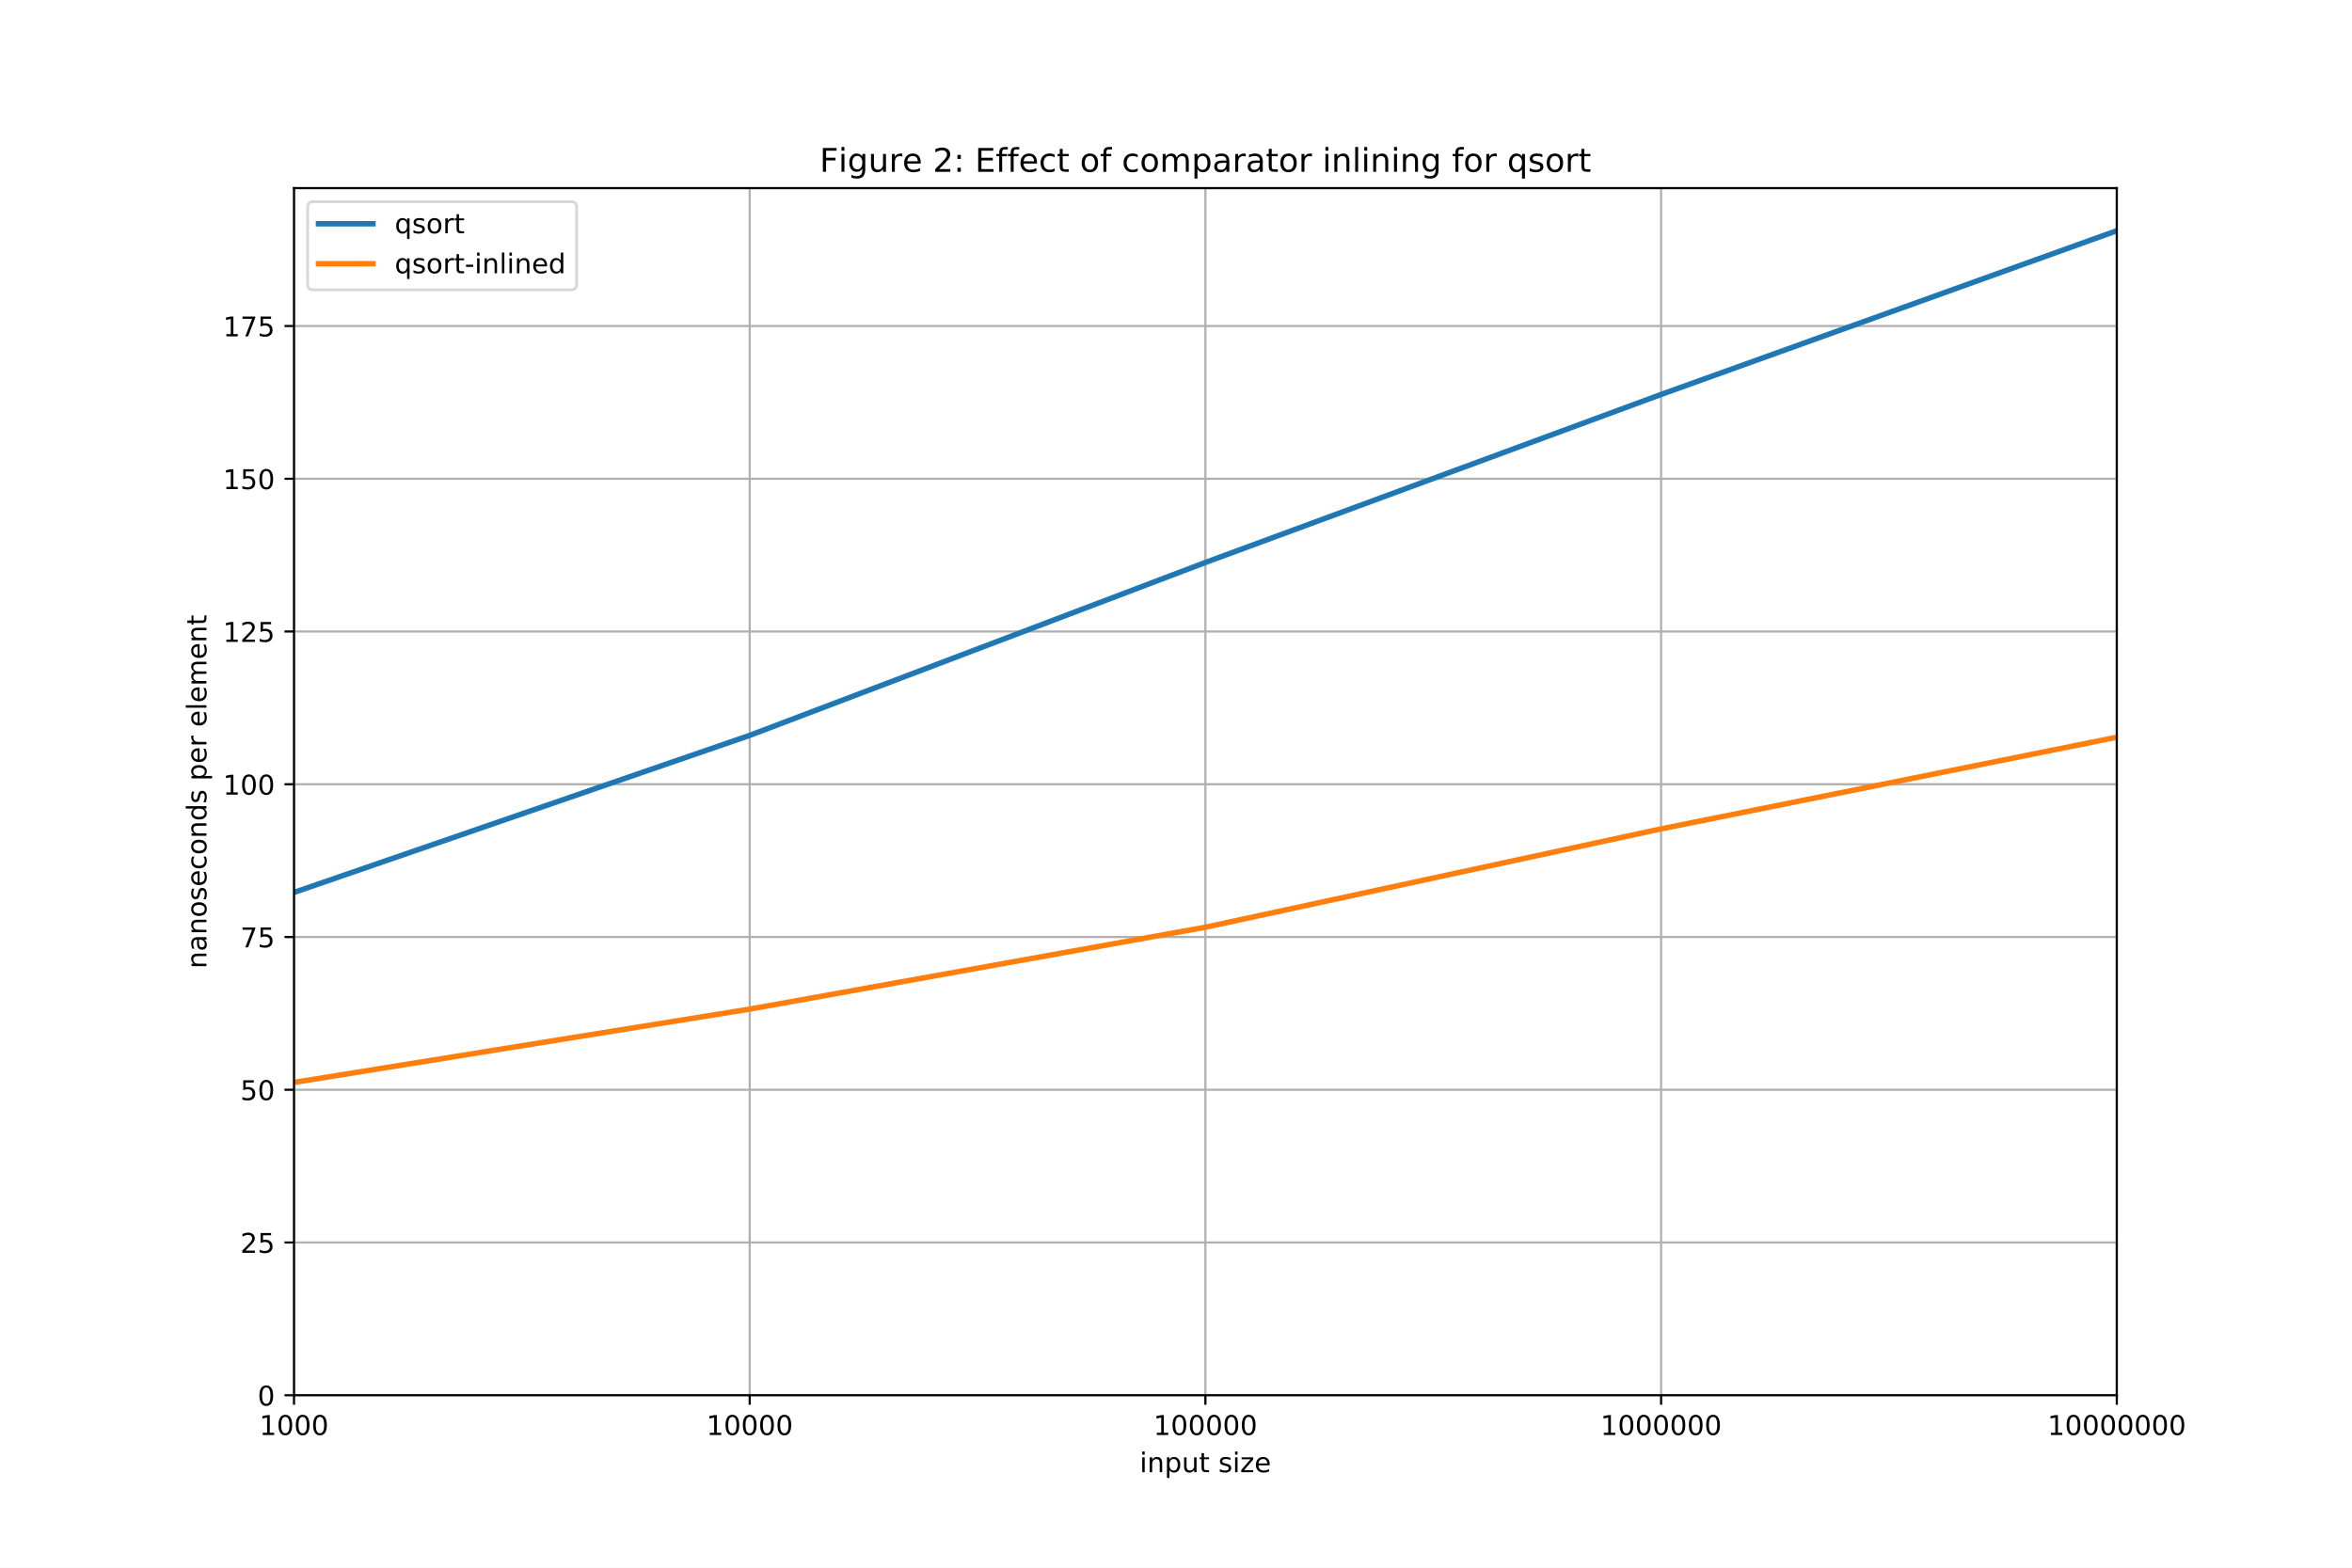
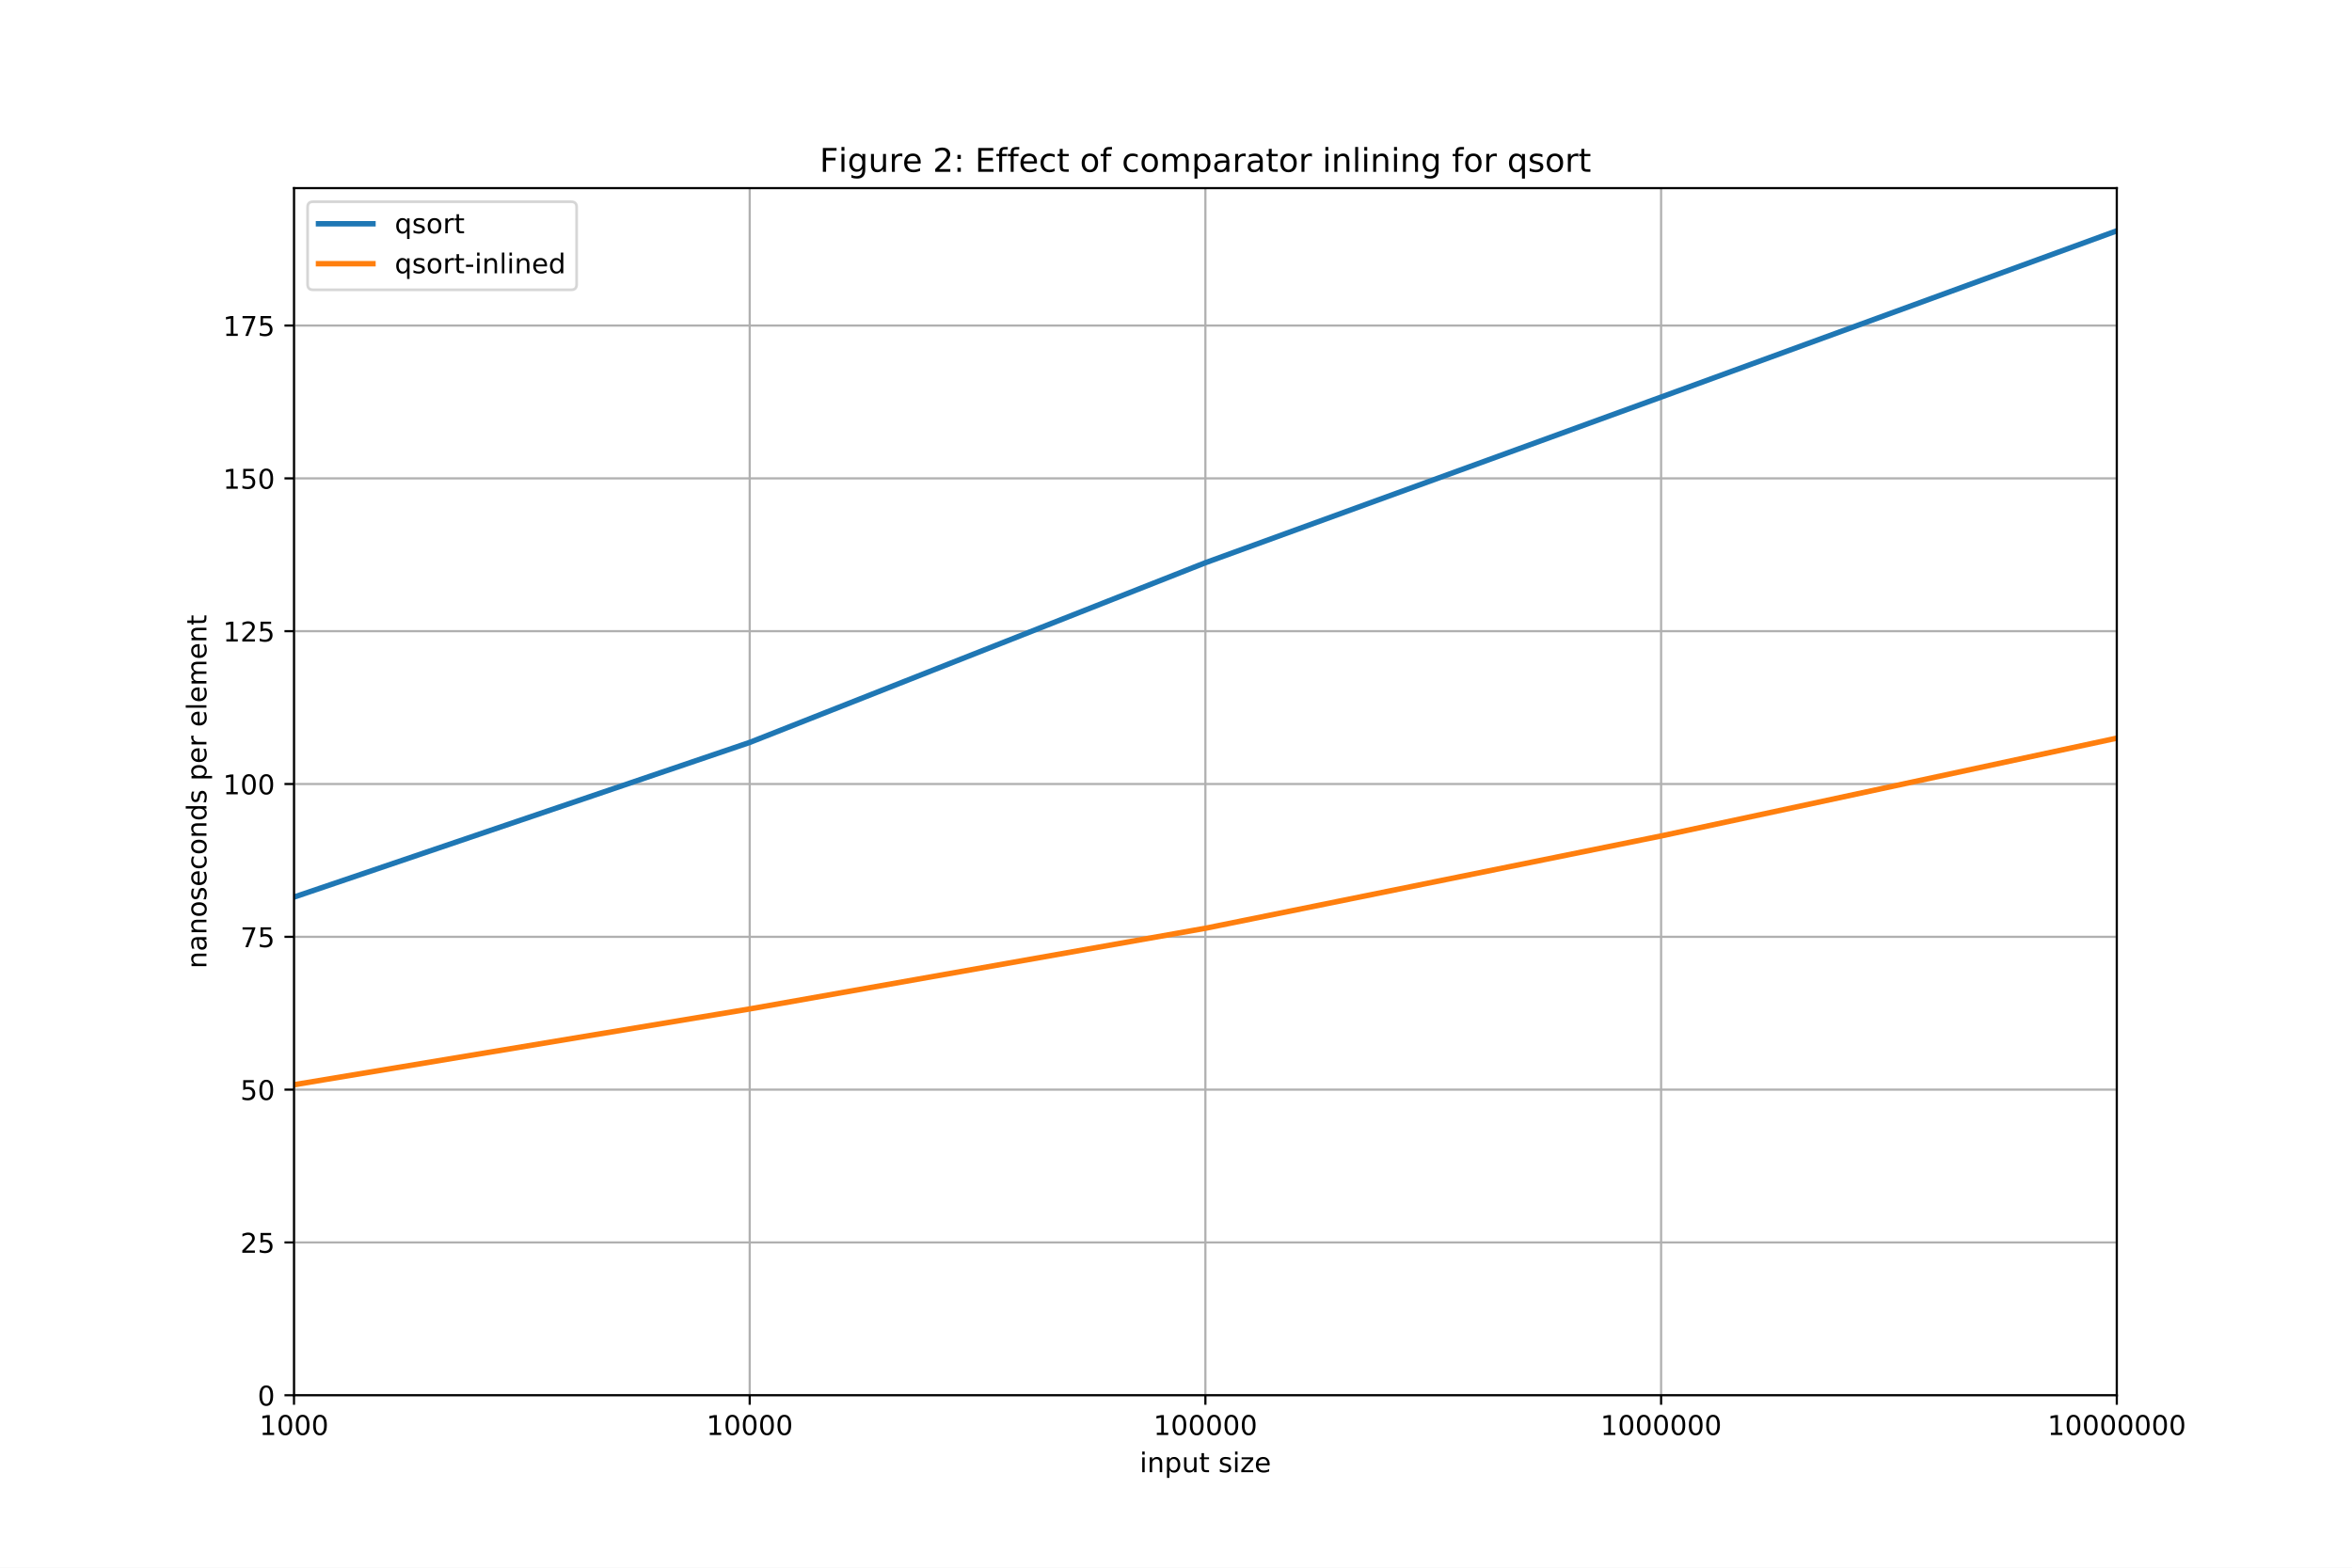
<svg xmlns="http://www.w3.org/2000/svg" xmlns:xlink="http://www.w3.org/1999/xlink" height="576pt" version="1.1" viewBox="0 0 864 576" width="864pt">
  <defs>
    <style type="text/css">
*{stroke-linecap:butt;stroke-linejoin:round;}
  </style>
  </defs>
  <g id="figure_1">
    <g id="patch_1">
      <path d="M 0 576  L 864 576  L 864 0  L 0 0  z " style="fill:#ffffff;" />
    </g>
    <g id="axes_1">
      <g id="patch_2">
        <path d="M 108 512.64  L 777.6 512.64  L 777.6 69.12  L 108 69.12  z " style="fill:#ffffff;" />
      </g>
      <g id="matplotlib.axis_1">
        <g id="xtick_1">
          <g id="line2d_1">
-             <path clip-path="url(#p5bb6bb2cf4)" d="M 108 512.64  L 108 69.12  " style="fill:none;stroke:#b0b0b0;stroke-linecap:square;stroke-width:0.8;" />
+             <path clip-path="url(#pe7ea11c687)" d="M 108 512.64  L 108 69.12  " style="fill:none;stroke:#b0b0b0;stroke-linecap:square;stroke-width:0.8;" />
          </g>
          <g id="line2d_2">
            <defs>
-               <path d="M 0 0  L 0 3.5  " id="m1540d58a9a" style="stroke:#000000;stroke-width:0.8;" />
+               <path d="M 0 0  L 0 3.5  " id="m2d5123140a" style="stroke:#000000;stroke-width:0.8;" />
            </defs>
            <g>
-               <use style="stroke:#000000;stroke-width:0.8;" x="108" xlink:href="#m1540d58a9a" y="512.64" />
+               <use style="stroke:#000000;stroke-width:0.8;" x="108" xlink:href="#m2d5123140a" y="512.64" />
            </g>
          </g>
          <g id="text_1">
            <defs>
              <path d="M 12.406 8.297  L 28.516 8.297  L 28.516 63.922  L 10.984 60.406  L 10.984 69.391  L 28.422 72.906  L 38.281 72.906  L 38.281 8.297  L 54.391 8.297  L 54.391 0  L 12.406 0  z " id="DejaVuSans-49" />
              <path d="M 31.781 66.406  Q 24.172 66.406 20.328 58.906  Q 16.5 51.422 16.5 36.375  Q 16.5 21.391 20.328 13.891  Q 24.172 6.391 31.781 6.391  Q 39.453 6.391 43.281 13.891  Q 47.125 21.391 47.125 36.375  Q 47.125 51.422 43.281 58.906  Q 39.453 66.406 31.781 66.406  z M 31.781 74.219  Q 44.047 74.219 50.516 64.516  Q 56.984 54.828 56.984 36.375  Q 56.984 17.969 50.516 8.266  Q 44.047 -1.422 31.781 -1.422  Q 19.531 -1.422 13.062 8.266  Q 6.594 17.969 6.594 36.375  Q 6.594 54.828 13.062 64.516  Q 19.531 74.219 31.781 74.219  z " id="DejaVuSans-48" />
            </defs>
            <g transform="translate(95.275 527.2384)scale(0.1 -0.1)">
              <use xlink:href="#DejaVuSans-49" />
              <use x="63.623" xlink:href="#DejaVuSans-48" />
              <use x="127.246" xlink:href="#DejaVuSans-48" />
              <use x="190.869" xlink:href="#DejaVuSans-48" />
            </g>
          </g>
        </g>
        <g id="xtick_2">
          <g id="line2d_3">
-             <path clip-path="url(#p5bb6bb2cf4)" d="M 275.4 512.64  L 275.4 69.12  " style="fill:none;stroke:#b0b0b0;stroke-linecap:square;stroke-width:0.8;" />
+             <path clip-path="url(#pe7ea11c687)" d="M 275.4 512.64  L 275.4 69.12  " style="fill:none;stroke:#b0b0b0;stroke-linecap:square;stroke-width:0.8;" />
          </g>
          <g id="line2d_4">
            <g>
-               <use style="stroke:#000000;stroke-width:0.8;" x="275.4" xlink:href="#m1540d58a9a" y="512.64" />
+               <use style="stroke:#000000;stroke-width:0.8;" x="275.4" xlink:href="#m2d5123140a" y="512.64" />
            </g>
          </g>
          <g id="text_2">
            <g transform="translate(259.4937 527.2384)scale(0.1 -0.1)">
              <use xlink:href="#DejaVuSans-49" />
              <use x="63.623" xlink:href="#DejaVuSans-48" />
              <use x="127.246" xlink:href="#DejaVuSans-48" />
              <use x="190.869" xlink:href="#DejaVuSans-48" />
              <use x="254.492" xlink:href="#DejaVuSans-48" />
            </g>
          </g>
        </g>
        <g id="xtick_3">
          <g id="line2d_5">
-             <path clip-path="url(#p5bb6bb2cf4)" d="M 442.8 512.64  L 442.8 69.12  " style="fill:none;stroke:#b0b0b0;stroke-linecap:square;stroke-width:0.8;" />
+             <path clip-path="url(#pe7ea11c687)" d="M 442.8 512.64  L 442.8 69.12  " style="fill:none;stroke:#b0b0b0;stroke-linecap:square;stroke-width:0.8;" />
          </g>
          <g id="line2d_6">
            <g>
-               <use style="stroke:#000000;stroke-width:0.8;" x="442.8" xlink:href="#m1540d58a9a" y="512.64" />
+               <use style="stroke:#000000;stroke-width:0.8;" x="442.8" xlink:href="#m2d5123140a" y="512.64" />
            </g>
          </g>
          <g id="text_3">
            <g transform="translate(423.7125 527.2384)scale(0.1 -0.1)">
              <use xlink:href="#DejaVuSans-49" />
              <use x="63.623" xlink:href="#DejaVuSans-48" />
              <use x="127.246" xlink:href="#DejaVuSans-48" />
              <use x="190.869" xlink:href="#DejaVuSans-48" />
              <use x="254.492" xlink:href="#DejaVuSans-48" />
              <use x="318.115" xlink:href="#DejaVuSans-48" />
            </g>
          </g>
        </g>
        <g id="xtick_4">
          <g id="line2d_7">
-             <path clip-path="url(#p5bb6bb2cf4)" d="M 610.2 512.64  L 610.2 69.12  " style="fill:none;stroke:#b0b0b0;stroke-linecap:square;stroke-width:0.8;" />
+             <path clip-path="url(#pe7ea11c687)" d="M 610.2 512.64  L 610.2 69.12  " style="fill:none;stroke:#b0b0b0;stroke-linecap:square;stroke-width:0.8;" />
          </g>
          <g id="line2d_8">
            <g>
-               <use style="stroke:#000000;stroke-width:0.8;" x="610.2" xlink:href="#m1540d58a9a" y="512.64" />
+               <use style="stroke:#000000;stroke-width:0.8;" x="610.2" xlink:href="#m2d5123140a" y="512.64" />
            </g>
          </g>
          <g id="text_4">
            <g transform="translate(587.9312 527.2384)scale(0.1 -0.1)">
              <use xlink:href="#DejaVuSans-49" />
              <use x="63.623" xlink:href="#DejaVuSans-48" />
              <use x="127.246" xlink:href="#DejaVuSans-48" />
              <use x="190.869" xlink:href="#DejaVuSans-48" />
              <use x="254.492" xlink:href="#DejaVuSans-48" />
              <use x="318.115" xlink:href="#DejaVuSans-48" />
              <use x="381.738" xlink:href="#DejaVuSans-48" />
            </g>
          </g>
        </g>
        <g id="xtick_5">
          <g id="line2d_9">
-             <path clip-path="url(#p5bb6bb2cf4)" d="M 777.6 512.64  L 777.6 69.12  " style="fill:none;stroke:#b0b0b0;stroke-linecap:square;stroke-width:0.8;" />
+             <path clip-path="url(#pe7ea11c687)" d="M 777.6 512.64  L 777.6 69.12  " style="fill:none;stroke:#b0b0b0;stroke-linecap:square;stroke-width:0.8;" />
          </g>
          <g id="line2d_10">
            <g>
-               <use style="stroke:#000000;stroke-width:0.8;" x="777.6" xlink:href="#m1540d58a9a" y="512.64" />
+               <use style="stroke:#000000;stroke-width:0.8;" x="777.6" xlink:href="#m2d5123140a" y="512.64" />
            </g>
          </g>
          <g id="text_5">
            <g transform="translate(752.15 527.2384)scale(0.1 -0.1)">
              <use xlink:href="#DejaVuSans-49" />
              <use x="63.623" xlink:href="#DejaVuSans-48" />
              <use x="127.246" xlink:href="#DejaVuSans-48" />
              <use x="190.869" xlink:href="#DejaVuSans-48" />
              <use x="254.492" xlink:href="#DejaVuSans-48" />
              <use x="318.115" xlink:href="#DejaVuSans-48" />
              <use x="381.738" xlink:href="#DejaVuSans-48" />
              <use x="445.361" xlink:href="#DejaVuSans-48" />
            </g>
          </g>
        </g>
        <g id="text_6">
          <defs>
            <path d="M 9.422 54.688  L 18.406 54.688  L 18.406 0  L 9.422 0  z M 9.422 75.984  L 18.406 75.984  L 18.406 64.594  L 9.422 64.594  z " id="DejaVuSans-105" />
            <path d="M 54.891 33.016  L 54.891 0  L 45.906 0  L 45.906 32.719  Q 45.906 40.484 42.875 44.328  Q 39.844 48.188 33.797 48.188  Q 26.516 48.188 22.312 43.547  Q 18.109 38.922 18.109 30.906  L 18.109 0  L 9.078 0  L 9.078 54.688  L 18.109 54.688  L 18.109 46.188  Q 21.344 51.125 25.703 53.562  Q 30.078 56 35.797 56  Q 45.219 56 50.047 50.172  Q 54.891 44.344 54.891 33.016  z " id="DejaVuSans-110" />
            <path d="M 18.109 8.203  L 18.109 -20.797  L 9.078 -20.797  L 9.078 54.688  L 18.109 54.688  L 18.109 46.391  Q 20.953 51.266 25.266 53.625  Q 29.594 56 35.594 56  Q 45.562 56 51.781 48.094  Q 58.016 40.188 58.016 27.297  Q 58.016 14.406 51.781 6.484  Q 45.562 -1.422 35.594 -1.422  Q 29.594 -1.422 25.266 0.953  Q 20.953 3.328 18.109 8.203  z M 48.688 27.297  Q 48.688 37.203 44.609 42.844  Q 40.531 48.484 33.406 48.484  Q 26.266 48.484 22.188 42.844  Q 18.109 37.203 18.109 27.297  Q 18.109 17.391 22.188 11.75  Q 26.266 6.109 33.406 6.109  Q 40.531 6.109 44.609 11.75  Q 48.688 17.391 48.688 27.297  z " id="DejaVuSans-112" />
            <path d="M 8.5 21.578  L 8.5 54.688  L 17.484 54.688  L 17.484 21.922  Q 17.484 14.156 20.5 10.266  Q 23.531 6.391 29.594 6.391  Q 36.859 6.391 41.078 11.031  Q 45.312 15.672 45.312 23.688  L 45.312 54.688  L 54.297 54.688  L 54.297 0  L 45.312 0  L 45.312 8.406  Q 42.047 3.422 37.719 1  Q 33.406 -1.422 27.688 -1.422  Q 18.266 -1.422 13.375 4.438  Q 8.5 10.297 8.5 21.578  z M 31.109 56  z " id="DejaVuSans-117" />
            <path d="M 18.312 70.219  L 18.312 54.688  L 36.812 54.688  L 36.812 47.703  L 18.312 47.703  L 18.312 18.016  Q 18.312 11.328 20.141 9.422  Q 21.969 7.516 27.594 7.516  L 36.812 7.516  L 36.812 0  L 27.594 0  Q 17.188 0 13.234 3.875  Q 9.281 7.766 9.281 18.016  L 9.281 47.703  L 2.688 47.703  L 2.688 54.688  L 9.281 54.688  L 9.281 70.219  z " id="DejaVuSans-116" />
            <path id="DejaVuSans-32" />
            <path d="M 44.281 53.078  L 44.281 44.578  Q 40.484 46.531 36.375 47.5  Q 32.281 48.484 27.875 48.484  Q 21.188 48.484 17.844 46.438  Q 14.5 44.391 14.5 40.281  Q 14.5 37.156 16.891 35.375  Q 19.281 33.594 26.516 31.984  L 29.594 31.297  Q 39.156 29.25 43.188 25.516  Q 47.219 21.781 47.219 15.094  Q 47.219 7.469 41.188 3.016  Q 35.156 -1.422 24.609 -1.422  Q 20.219 -1.422 15.453 -0.562  Q 10.688 0.297 5.422 2  L 5.422 11.281  Q 10.406 8.688 15.234 7.391  Q 20.062 6.109 24.812 6.109  Q 31.156 6.109 34.562 8.281  Q 37.984 10.453 37.984 14.406  Q 37.984 18.062 35.516 20.016  Q 33.062 21.969 24.703 23.781  L 21.578 24.516  Q 13.234 26.266 9.516 29.906  Q 5.812 33.547 5.812 39.891  Q 5.812 47.609 11.281 51.797  Q 16.75 56 26.812 56  Q 31.781 56 36.172 55.266  Q 40.578 54.547 44.281 53.078  z " id="DejaVuSans-115" />
            <path d="M 5.516 54.688  L 48.188 54.688  L 48.188 46.484  L 14.406 7.172  L 48.188 7.172  L 48.188 0  L 4.297 0  L 4.297 8.203  L 38.094 47.516  L 5.516 47.516  z " id="DejaVuSans-122" />
            <path d="M 56.203 29.594  L 56.203 25.203  L 14.891 25.203  Q 15.484 15.922 20.484 11.062  Q 25.484 6.203 34.422 6.203  Q 39.594 6.203 44.453 7.469  Q 49.312 8.734 54.109 11.281  L 54.109 2.781  Q 49.266 0.734 44.188 -0.344  Q 39.109 -1.422 33.891 -1.422  Q 20.797 -1.422 13.156 6.188  Q 5.516 13.812 5.516 26.812  Q 5.516 40.234 12.766 48.109  Q 20.016 56 32.328 56  Q 43.359 56 49.781 48.891  Q 56.203 41.797 56.203 29.594  z M 47.219 32.234  Q 47.125 39.594 43.094 43.984  Q 39.062 48.391 32.422 48.391  Q 24.906 48.391 20.391 44.141  Q 15.875 39.891 15.188 32.172  z " id="DejaVuSans-101" />
          </defs>
          <g transform="translate(418.6555 540.9166)scale(0.1 -0.1)">
            <use xlink:href="#DejaVuSans-105" />
            <use x="27.783" xlink:href="#DejaVuSans-110" />
            <use x="91.162" xlink:href="#DejaVuSans-112" />
            <use x="154.639" xlink:href="#DejaVuSans-117" />
            <use x="218.018" xlink:href="#DejaVuSans-116" />
            <use x="257.227" xlink:href="#DejaVuSans-32" />
            <use x="289.014" xlink:href="#DejaVuSans-115" />
            <use x="341.113" xlink:href="#DejaVuSans-105" />
            <use x="368.896" xlink:href="#DejaVuSans-122" />
            <use x="421.387" xlink:href="#DejaVuSans-101" />
          </g>
        </g>
      </g>
      <g id="matplotlib.axis_2">
        <g id="ytick_1">
          <g id="line2d_11">
-             <path clip-path="url(#p5bb6bb2cf4)" d="M 108 512.64  L 777.6 512.64  " style="fill:none;stroke:#b0b0b0;stroke-linecap:square;stroke-width:0.8;" />
+             <path clip-path="url(#pe7ea11c687)" d="M 108 512.64  L 777.6 512.64  " style="fill:none;stroke:#b0b0b0;stroke-linecap:square;stroke-width:0.8;" />
          </g>
          <g id="line2d_12">
            <defs>
-               <path d="M 0 0  L -3.5 0  " id="ma42fda0f02" style="stroke:#000000;stroke-width:0.8;" />
+               <path d="M 0 0  L -3.5 0  " id="m74de93bb6d" style="stroke:#000000;stroke-width:0.8;" />
            </defs>
            <g>
-               <use style="stroke:#000000;stroke-width:0.8;" x="108" xlink:href="#ma42fda0f02" y="512.64" />
+               <use style="stroke:#000000;stroke-width:0.8;" x="108" xlink:href="#m74de93bb6d" y="512.64" />
            </g>
          </g>
          <g id="text_7">
            <g transform="translate(94.6375 516.4392)scale(0.1 -0.1)">
              <use xlink:href="#DejaVuSans-48" />
            </g>
          </g>
        </g>
        <g id="ytick_2">
          <g id="line2d_13">
-             <path clip-path="url(#p5bb6bb2cf4)" d="M 108 456.518  L 777.6 456.518  " style="fill:none;stroke:#b0b0b0;stroke-linecap:square;stroke-width:0.8;" />
+             <path clip-path="url(#pe7ea11c687)" d="M 108 456.494  L 777.6 456.494  " style="fill:none;stroke:#b0b0b0;stroke-linecap:square;stroke-width:0.8;" />
          </g>
          <g id="line2d_14">
            <g>
-               <use style="stroke:#000000;stroke-width:0.8;" x="108" xlink:href="#ma42fda0f02" y="456.518" />
+               <use style="stroke:#000000;stroke-width:0.8;" x="108" xlink:href="#m74de93bb6d" y="456.494" />
            </g>
          </g>
          <g id="text_8">
            <defs>
              <path d="M 19.188 8.297  L 53.609 8.297  L 53.609 0  L 7.328 0  L 7.328 8.297  Q 12.938 14.109 22.625 23.891  Q 32.328 33.688 34.812 36.531  Q 39.547 41.844 41.422 45.531  Q 43.312 49.219 43.312 52.781  Q 43.312 58.594 39.234 62.25  Q 35.156 65.922 28.609 65.922  Q 23.969 65.922 18.812 64.312  Q 13.672 62.703 7.812 59.422  L 7.812 69.391  Q 13.766 71.781 18.938 73  Q 24.125 74.219 28.422 74.219  Q 39.75 74.219 46.484 68.547  Q 53.219 62.891 53.219 53.422  Q 53.219 48.922 51.531 44.891  Q 49.859 40.875 45.406 35.406  Q 44.188 33.984 37.641 27.219  Q 31.109 20.453 19.188 8.297  z " id="DejaVuSans-50" />
              <path d="M 10.797 72.906  L 49.516 72.906  L 49.516 64.594  L 19.828 64.594  L 19.828 46.734  Q 21.969 47.469 24.109 47.828  Q 26.266 48.188 28.422 48.188  Q 40.625 48.188 47.75 41.5  Q 54.891 34.812 54.891 23.391  Q 54.891 11.625 47.562 5.094  Q 40.234 -1.422 26.906 -1.422  Q 22.312 -1.422 17.547 -0.641  Q 12.797 0.141 7.719 1.703  L 7.719 11.625  Q 12.109 9.234 16.797 8.062  Q 21.484 6.891 26.703 6.891  Q 35.156 6.891 40.078 11.328  Q 45.016 15.766 45.016 23.391  Q 45.016 31 40.078 35.438  Q 35.156 39.891 26.703 39.891  Q 22.75 39.891 18.812 39.016  Q 14.891 38.141 10.797 36.281  z " id="DejaVuSans-53" />
            </defs>
-             <g transform="translate(88.275 460.3173)scale(0.1 -0.1)">
+             <g transform="translate(88.275 460.2932)scale(0.1 -0.1)">
              <use xlink:href="#DejaVuSans-50" />
              <use x="63.623" xlink:href="#DejaVuSans-53" />
            </g>
          </g>
        </g>
        <g id="ytick_3">
          <g id="line2d_15">
-             <path clip-path="url(#p5bb6bb2cf4)" d="M 108 400.396  L 777.6 400.396  " style="fill:none;stroke:#b0b0b0;stroke-linecap:square;stroke-width:0.8;" />
+             <path clip-path="url(#pe7ea11c687)" d="M 108 400.348  L 777.6 400.348  " style="fill:none;stroke:#b0b0b0;stroke-linecap:square;stroke-width:0.8;" />
          </g>
          <g id="line2d_16">
            <g>
-               <use style="stroke:#000000;stroke-width:0.8;" x="108" xlink:href="#ma42fda0f02" y="400.396" />
+               <use style="stroke:#000000;stroke-width:0.8;" x="108" xlink:href="#m74de93bb6d" y="400.348" />
            </g>
          </g>
          <g id="text_9">
-             <g transform="translate(88.275 404.1955)scale(0.1 -0.1)">
+             <g transform="translate(88.275 404.1471)scale(0.1 -0.1)">
              <use xlink:href="#DejaVuSans-53" />
              <use x="63.623" xlink:href="#DejaVuSans-48" />
            </g>
          </g>
        </g>
        <g id="ytick_4">
          <g id="line2d_17">
-             <path clip-path="url(#p5bb6bb2cf4)" d="M 108 344.274  L 777.6 344.274  " style="fill:none;stroke:#b0b0b0;stroke-linecap:square;stroke-width:0.8;" />
+             <path clip-path="url(#pe7ea11c687)" d="M 108 344.202  L 777.6 344.202  " style="fill:none;stroke:#b0b0b0;stroke-linecap:square;stroke-width:0.8;" />
          </g>
          <g id="line2d_18">
            <g>
-               <use style="stroke:#000000;stroke-width:0.8;" x="108" xlink:href="#ma42fda0f02" y="344.274" />
+               <use style="stroke:#000000;stroke-width:0.8;" x="108" xlink:href="#m74de93bb6d" y="344.202" />
            </g>
          </g>
          <g id="text_10">
            <defs>
              <path d="M 8.203 72.906  L 55.078 72.906  L 55.078 68.703  L 28.609 0  L 18.312 0  L 43.219 64.594  L 8.203 64.594  z " id="DejaVuSans-55" />
            </defs>
-             <g transform="translate(88.275 348.0736)scale(0.1 -0.1)">
+             <g transform="translate(88.275 348.0011)scale(0.1 -0.1)">
              <use xlink:href="#DejaVuSans-55" />
              <use x="63.623" xlink:href="#DejaVuSans-53" />
            </g>
          </g>
        </g>
        <g id="ytick_5">
          <g id="line2d_19">
-             <path clip-path="url(#p5bb6bb2cf4)" d="M 108 288.152  L 777.6 288.152  " style="fill:none;stroke:#b0b0b0;stroke-linecap:square;stroke-width:0.8;" />
+             <path clip-path="url(#pe7ea11c687)" d="M 108 288.056  L 777.6 288.056  " style="fill:none;stroke:#b0b0b0;stroke-linecap:square;stroke-width:0.8;" />
          </g>
          <g id="line2d_20">
            <g>
-               <use style="stroke:#000000;stroke-width:0.8;" x="108" xlink:href="#ma42fda0f02" y="288.152" />
+               <use style="stroke:#000000;stroke-width:0.8;" x="108" xlink:href="#m74de93bb6d" y="288.056" />
            </g>
          </g>
          <g id="text_11">
-             <g transform="translate(81.9125 291.9517)scale(0.1 -0.1)">
+             <g transform="translate(81.9125 291.8551)scale(0.1 -0.1)">
              <use xlink:href="#DejaVuSans-49" />
              <use x="63.623" xlink:href="#DejaVuSans-48" />
              <use x="127.246" xlink:href="#DejaVuSans-48" />
            </g>
          </g>
        </g>
        <g id="ytick_6">
          <g id="line2d_21">
-             <path clip-path="url(#p5bb6bb2cf4)" d="M 108 232.031  L 777.6 232.031  " style="fill:none;stroke:#b0b0b0;stroke-linecap:square;stroke-width:0.8;" />
+             <path clip-path="url(#pe7ea11c687)" d="M 108 231.91  L 777.6 231.91  " style="fill:none;stroke:#b0b0b0;stroke-linecap:square;stroke-width:0.8;" />
          </g>
          <g id="line2d_22">
            <g>
-               <use style="stroke:#000000;stroke-width:0.8;" x="108" xlink:href="#ma42fda0f02" y="232.031" />
+               <use style="stroke:#000000;stroke-width:0.8;" x="108" xlink:href="#m74de93bb6d" y="231.91" />
            </g>
          </g>
          <g id="text_12">
-             <g transform="translate(81.9125 235.8298)scale(0.1 -0.1)">
+             <g transform="translate(81.9125 235.709)scale(0.1 -0.1)">
              <use xlink:href="#DejaVuSans-49" />
              <use x="63.623" xlink:href="#DejaVuSans-50" />
              <use x="127.246" xlink:href="#DejaVuSans-53" />
            </g>
          </g>
        </g>
        <g id="ytick_7">
          <g id="line2d_23">
-             <path clip-path="url(#p5bb6bb2cf4)" d="M 108 175.909  L 777.6 175.909  " style="fill:none;stroke:#b0b0b0;stroke-linecap:square;stroke-width:0.8;" />
+             <path clip-path="url(#pe7ea11c687)" d="M 108 175.764  L 777.6 175.764  " style="fill:none;stroke:#b0b0b0;stroke-linecap:square;stroke-width:0.8;" />
          </g>
          <g id="line2d_24">
            <g>
-               <use style="stroke:#000000;stroke-width:0.8;" x="108" xlink:href="#ma42fda0f02" y="175.909" />
+               <use style="stroke:#000000;stroke-width:0.8;" x="108" xlink:href="#m74de93bb6d" y="175.764" />
            </g>
          </g>
          <g id="text_13">
-             <g transform="translate(81.9125 179.7079)scale(0.1 -0.1)">
+             <g transform="translate(81.9125 179.563)scale(0.1 -0.1)">
              <use xlink:href="#DejaVuSans-49" />
              <use x="63.623" xlink:href="#DejaVuSans-53" />
              <use x="127.246" xlink:href="#DejaVuSans-48" />
            </g>
          </g>
        </g>
        <g id="ytick_8">
          <g id="line2d_25">
-             <path clip-path="url(#p5bb6bb2cf4)" d="M 108 119.787  L 777.6 119.787  " style="fill:none;stroke:#b0b0b0;stroke-linecap:square;stroke-width:0.8;" />
+             <path clip-path="url(#pe7ea11c687)" d="M 108 119.618  L 777.6 119.618  " style="fill:none;stroke:#b0b0b0;stroke-linecap:square;stroke-width:0.8;" />
          </g>
          <g id="line2d_26">
            <g>
-               <use style="stroke:#000000;stroke-width:0.8;" x="108" xlink:href="#ma42fda0f02" y="119.787" />
+               <use style="stroke:#000000;stroke-width:0.8;" x="108" xlink:href="#m74de93bb6d" y="119.618" />
            </g>
          </g>
          <g id="text_14">
-             <g transform="translate(81.9125 123.5861)scale(0.1 -0.1)">
+             <g transform="translate(81.9125 123.417)scale(0.1 -0.1)">
              <use xlink:href="#DejaVuSans-49" />
              <use x="63.623" xlink:href="#DejaVuSans-55" />
              <use x="127.246" xlink:href="#DejaVuSans-53" />
            </g>
          </g>
        </g>
        <g id="text_15">
          <defs>
            <path d="M 34.281 27.484  Q 23.391 27.484 19.188 25  Q 14.984 22.516 14.984 16.5  Q 14.984 11.719 18.141 8.906  Q 21.297 6.109 26.703 6.109  Q 34.188 6.109 38.703 11.406  Q 43.219 16.703 43.219 25.484  L 43.219 27.484  z M 52.203 31.203  L 52.203 0  L 43.219 0  L 43.219 8.297  Q 40.141 3.328 35.547 0.953  Q 30.953 -1.422 24.312 -1.422  Q 15.922 -1.422 10.953 3.297  Q 6 8.016 6 15.922  Q 6 25.141 12.172 29.828  Q 18.359 34.516 30.609 34.516  L 43.219 34.516  L 43.219 35.406  Q 43.219 41.609 39.141 45  Q 35.062 48.391 27.688 48.391  Q 23 48.391 18.547 47.266  Q 14.109 46.141 10.016 43.891  L 10.016 52.203  Q 14.938 54.109 19.578 55.047  Q 24.219 56 28.609 56  Q 40.484 56 46.344 49.844  Q 52.203 43.703 52.203 31.203  z " id="DejaVuSans-97" />
            <path d="M 30.609 48.391  Q 23.391 48.391 19.188 42.75  Q 14.984 37.109 14.984 27.297  Q 14.984 17.484 19.156 11.844  Q 23.344 6.203 30.609 6.203  Q 37.797 6.203 41.984 11.859  Q 46.188 17.531 46.188 27.297  Q 46.188 37.016 41.984 42.703  Q 37.797 48.391 30.609 48.391  z M 30.609 56  Q 42.328 56 49.016 48.375  Q 55.719 40.766 55.719 27.297  Q 55.719 13.875 49.016 6.219  Q 42.328 -1.422 30.609 -1.422  Q 18.844 -1.422 12.172 6.219  Q 5.516 13.875 5.516 27.297  Q 5.516 40.766 12.172 48.375  Q 18.844 56 30.609 56  z " id="DejaVuSans-111" />
            <path d="M 48.781 52.594  L 48.781 44.188  Q 44.969 46.297 41.141 47.344  Q 37.312 48.391 33.406 48.391  Q 24.656 48.391 19.812 42.844  Q 14.984 37.312 14.984 27.297  Q 14.984 17.281 19.812 11.734  Q 24.656 6.203 33.406 6.203  Q 37.312 6.203 41.141 7.25  Q 44.969 8.297 48.781 10.406  L 48.781 2.094  Q 45.016 0.344 40.984 -0.531  Q 36.969 -1.422 32.422 -1.422  Q 20.062 -1.422 12.781 6.344  Q 5.516 14.109 5.516 27.297  Q 5.516 40.672 12.859 48.328  Q 20.219 56 33.016 56  Q 37.156 56 41.109 55.141  Q 45.062 54.297 48.781 52.594  z " id="DejaVuSans-99" />
            <path d="M 45.406 46.391  L 45.406 75.984  L 54.391 75.984  L 54.391 0  L 45.406 0  L 45.406 8.203  Q 42.578 3.328 38.25 0.953  Q 33.938 -1.422 27.875 -1.422  Q 17.969 -1.422 11.734 6.484  Q 5.516 14.406 5.516 27.297  Q 5.516 40.188 11.734 48.094  Q 17.969 56 27.875 56  Q 33.938 56 38.25 53.625  Q 42.578 51.266 45.406 46.391  z M 14.797 27.297  Q 14.797 17.391 18.875 11.75  Q 22.953 6.109 30.078 6.109  Q 37.203 6.109 41.297 11.75  Q 45.406 17.391 45.406 27.297  Q 45.406 37.203 41.297 42.844  Q 37.203 48.484 30.078 48.484  Q 22.953 48.484 18.875 42.844  Q 14.797 37.203 14.797 27.297  z " id="DejaVuSans-100" />
            <path d="M 41.109 46.297  Q 39.594 47.172 37.812 47.578  Q 36.031 48 33.891 48  Q 26.266 48 22.188 43.047  Q 18.109 38.094 18.109 28.812  L 18.109 0  L 9.078 0  L 9.078 54.688  L 18.109 54.688  L 18.109 46.188  Q 20.953 51.172 25.484 53.578  Q 30.031 56 36.531 56  Q 37.453 56 38.578 55.875  Q 39.703 55.766 41.062 55.516  z " id="DejaVuSans-114" />
            <path d="M 9.422 75.984  L 18.406 75.984  L 18.406 0  L 9.422 0  z " id="DejaVuSans-108" />
            <path d="M 52 44.188  Q 55.375 50.25 60.062 53.125  Q 64.75 56 71.094 56  Q 79.641 56 84.281 50.016  Q 88.922 44.047 88.922 33.016  L 88.922 0  L 79.891 0  L 79.891 32.719  Q 79.891 40.578 77.094 44.375  Q 74.312 48.188 68.609 48.188  Q 61.625 48.188 57.562 43.547  Q 53.516 38.922 53.516 30.906  L 53.516 0  L 44.484 0  L 44.484 32.719  Q 44.484 40.625 41.703 44.406  Q 38.922 48.188 33.109 48.188  Q 26.219 48.188 22.156 43.531  Q 18.109 38.875 18.109 30.906  L 18.109 0  L 9.078 0  L 9.078 54.688  L 18.109 54.688  L 18.109 46.188  Q 21.188 51.219 25.484 53.609  Q 29.781 56 35.688 56  Q 41.656 56 45.828 52.969  Q 50 49.953 52 44.188  z " id="DejaVuSans-109" />
          </defs>
          <g transform="translate(75.83281 355.8808)rotate(-90)scale(0.1 -0.1)">
            <use xlink:href="#DejaVuSans-110" />
            <use x="63.379" xlink:href="#DejaVuSans-97" />
            <use x="124.658" xlink:href="#DejaVuSans-110" />
            <use x="188.037" xlink:href="#DejaVuSans-111" />
            <use x="249.219" xlink:href="#DejaVuSans-115" />
            <use x="301.318" xlink:href="#DejaVuSans-101" />
            <use x="362.842" xlink:href="#DejaVuSans-99" />
            <use x="417.822" xlink:href="#DejaVuSans-111" />
            <use x="479.004" xlink:href="#DejaVuSans-110" />
            <use x="542.383" xlink:href="#DejaVuSans-100" />
            <use x="605.859" xlink:href="#DejaVuSans-115" />
            <use x="657.959" xlink:href="#DejaVuSans-32" />
            <use x="689.746" xlink:href="#DejaVuSans-112" />
            <use x="753.223" xlink:href="#DejaVuSans-101" />
            <use x="814.746" xlink:href="#DejaVuSans-114" />
            <use x="855.859" xlink:href="#DejaVuSans-32" />
            <use x="887.646" xlink:href="#DejaVuSans-101" />
            <use x="949.17" xlink:href="#DejaVuSans-108" />
            <use x="976.953" xlink:href="#DejaVuSans-101" />
            <use x="1038.477" xlink:href="#DejaVuSans-109" />
            <use x="1135.889" xlink:href="#DejaVuSans-101" />
            <use x="1197.412" xlink:href="#DejaVuSans-110" />
            <use x="1260.791" xlink:href="#DejaVuSans-116" />
          </g>
        </g>
      </g>
      <g id="line2d_27">
-         <path clip-path="url(#p5bb6bb2cf4)" d="M 108 327.887  L 275.4 270.193  L 442.8 206.664  L 610.2 144.929  L 777.6 84.767  " style="fill:none;stroke:#1f77b4;stroke-linecap:square;stroke-width:2;" />
+         <path clip-path="url(#pe7ea11c687)" d="M 108 329.604  L 275.4 272.784  L 442.8 206.756  L 610.2 145.894  L 777.6 84.807  " style="fill:none;stroke:#1f77b4;stroke-linecap:square;stroke-width:2;" />
      </g>
      <g id="line2d_28">
-         <path clip-path="url(#p5bb6bb2cf4)" d="M 108 397.702  L 275.4 370.764  L 442.8 340.683  L 610.2 304.54  L 777.6 270.867  " style="fill:none;stroke:#ff7f0e;stroke-linecap:square;stroke-width:2;" />
+         <path clip-path="url(#pe7ea11c687)" d="M 108 398.551  L 275.4 370.703  L 442.8 341.058  L 610.2 307.146  L 777.6 271.212  " style="fill:none;stroke:#ff7f0e;stroke-linecap:square;stroke-width:2;" />
      </g>
      <g id="patch_3">
        <path d="M 108 512.64  L 108 69.12  " style="fill:none;stroke:#000000;stroke-linecap:square;stroke-linejoin:miter;stroke-width:0.8;" />
      </g>
      <g id="patch_4">
        <path d="M 777.6 512.64  L 777.6 69.12  " style="fill:none;stroke:#000000;stroke-linecap:square;stroke-linejoin:miter;stroke-width:0.8;" />
      </g>
      <g id="patch_5">
        <path d="M 108 512.64  L 777.6 512.64  " style="fill:none;stroke:#000000;stroke-linecap:square;stroke-linejoin:miter;stroke-width:0.8;" />
      </g>
      <g id="patch_6">
        <path d="M 108 69.12  L 777.6 69.12  " style="fill:none;stroke:#000000;stroke-linecap:square;stroke-linejoin:miter;stroke-width:0.8;" />
      </g>
      <g id="text_16">
        <defs>
          <path d="M 9.812 72.906  L 51.703 72.906  L 51.703 64.594  L 19.672 64.594  L 19.672 43.109  L 48.578 43.109  L 48.578 34.812  L 19.672 34.812  L 19.672 0  L 9.812 0  z " id="DejaVuSans-70" />
          <path d="M 45.406 27.984  Q 45.406 37.75 41.375 43.109  Q 37.359 48.484 30.078 48.484  Q 22.859 48.484 18.828 43.109  Q 14.797 37.75 14.797 27.984  Q 14.797 18.266 18.828 12.891  Q 22.859 7.516 30.078 7.516  Q 37.359 7.516 41.375 12.891  Q 45.406 18.266 45.406 27.984  z M 54.391 6.781  Q 54.391 -7.172 48.188 -13.984  Q 42 -20.797 29.203 -20.797  Q 24.469 -20.797 20.266 -20.094  Q 16.062 -19.391 12.109 -17.922  L 12.109 -9.188  Q 16.062 -11.328 19.922 -12.344  Q 23.781 -13.375 27.781 -13.375  Q 36.625 -13.375 41.016 -8.766  Q 45.406 -4.156 45.406 5.172  L 45.406 9.625  Q 42.625 4.781 38.281 2.391  Q 33.938 0 27.875 0  Q 17.828 0 11.672 7.656  Q 5.516 15.328 5.516 27.984  Q 5.516 40.672 11.672 48.328  Q 17.828 56 27.875 56  Q 33.938 56 38.281 53.609  Q 42.625 51.219 45.406 46.391  L 45.406 54.688  L 54.391 54.688  z " id="DejaVuSans-103" />
          <path d="M 11.719 12.406  L 22.016 12.406  L 22.016 0  L 11.719 0  z M 11.719 51.703  L 22.016 51.703  L 22.016 39.312  L 11.719 39.312  z " id="DejaVuSans-58" />
          <path d="M 9.812 72.906  L 55.906 72.906  L 55.906 64.594  L 19.672 64.594  L 19.672 43.016  L 54.391 43.016  L 54.391 34.719  L 19.672 34.719  L 19.672 8.297  L 56.781 8.297  L 56.781 0  L 9.812 0  z " id="DejaVuSans-69" />
          <path d="M 37.109 75.984  L 37.109 68.5  L 28.516 68.5  Q 23.688 68.5 21.797 66.547  Q 19.922 64.594 19.922 59.516  L 19.922 54.688  L 34.719 54.688  L 34.719 47.703  L 19.922 47.703  L 19.922 0  L 10.891 0  L 10.891 47.703  L 2.297 47.703  L 2.297 54.688  L 10.891 54.688  L 10.891 58.5  Q 10.891 67.625 15.141 71.797  Q 19.391 75.984 28.609 75.984  z " id="DejaVuSans-102" />
          <path d="M 14.797 27.297  Q 14.797 17.391 18.875 11.75  Q 22.953 6.109 30.078 6.109  Q 37.203 6.109 41.297 11.75  Q 45.406 17.391 45.406 27.297  Q 45.406 37.203 41.297 42.844  Q 37.203 48.484 30.078 48.484  Q 22.953 48.484 18.875 42.844  Q 14.797 37.203 14.797 27.297  z M 45.406 8.203  Q 42.578 3.328 38.25 0.953  Q 33.938 -1.422 27.875 -1.422  Q 17.969 -1.422 11.734 6.484  Q 5.516 14.406 5.516 27.297  Q 5.516 40.188 11.734 48.094  Q 17.969 56 27.875 56  Q 33.938 56 38.25 53.625  Q 42.578 51.266 45.406 46.391  L 45.406 54.688  L 54.391 54.688  L 54.391 -20.797  L 45.406 -20.797  z " id="DejaVuSans-113" />
        </defs>
        <g transform="translate(301.0987 63.12)scale(0.12 -0.12)">
          <use xlink:href="#DejaVuSans-70" />
          <use x="57.41" xlink:href="#DejaVuSans-105" />
          <use x="85.193" xlink:href="#DejaVuSans-103" />
          <use x="148.67" xlink:href="#DejaVuSans-117" />
          <use x="212.049" xlink:href="#DejaVuSans-114" />
          <use x="253.131" xlink:href="#DejaVuSans-101" />
          <use x="314.654" xlink:href="#DejaVuSans-32" />
          <use x="346.441" xlink:href="#DejaVuSans-50" />
          <use x="410.064" xlink:href="#DejaVuSans-58" />
          <use x="443.756" xlink:href="#DejaVuSans-32" />
          <use x="475.543" xlink:href="#DejaVuSans-69" />
          <use x="538.727" xlink:href="#DejaVuSans-102" />
          <use x="573.932" xlink:href="#DejaVuSans-102" />
          <use x="609.137" xlink:href="#DejaVuSans-101" />
          <use x="670.66" xlink:href="#DejaVuSans-99" />
          <use x="725.641" xlink:href="#DejaVuSans-116" />
          <use x="764.85" xlink:href="#DejaVuSans-32" />
          <use x="796.637" xlink:href="#DejaVuSans-111" />
          <use x="857.818" xlink:href="#DejaVuSans-102" />
          <use x="893.023" xlink:href="#DejaVuSans-32" />
          <use x="924.811" xlink:href="#DejaVuSans-99" />
          <use x="979.791" xlink:href="#DejaVuSans-111" />
          <use x="1040.973" xlink:href="#DejaVuSans-109" />
          <use x="1138.385" xlink:href="#DejaVuSans-112" />
          <use x="1201.861" xlink:href="#DejaVuSans-97" />
          <use x="1263.141" xlink:href="#DejaVuSans-114" />
          <use x="1304.254" xlink:href="#DejaVuSans-97" />
          <use x="1365.533" xlink:href="#DejaVuSans-116" />
          <use x="1404.742" xlink:href="#DejaVuSans-111" />
          <use x="1465.924" xlink:href="#DejaVuSans-114" />
          <use x="1507.037" xlink:href="#DejaVuSans-32" />
          <use x="1538.824" xlink:href="#DejaVuSans-105" />
          <use x="1566.607" xlink:href="#DejaVuSans-110" />
          <use x="1629.986" xlink:href="#DejaVuSans-108" />
          <use x="1657.77" xlink:href="#DejaVuSans-105" />
          <use x="1685.553" xlink:href="#DejaVuSans-110" />
          <use x="1748.932" xlink:href="#DejaVuSans-105" />
          <use x="1776.715" xlink:href="#DejaVuSans-110" />
          <use x="1840.094" xlink:href="#DejaVuSans-103" />
          <use x="1903.57" xlink:href="#DejaVuSans-32" />
          <use x="1935.357" xlink:href="#DejaVuSans-102" />
          <use x="1970.562" xlink:href="#DejaVuSans-111" />
          <use x="2031.744" xlink:href="#DejaVuSans-114" />
          <use x="2072.857" xlink:href="#DejaVuSans-32" />
          <use x="2104.645" xlink:href="#DejaVuSans-113" />
          <use x="2168.121" xlink:href="#DejaVuSans-115" />
          <use x="2220.221" xlink:href="#DejaVuSans-111" />
          <use x="2281.402" xlink:href="#DejaVuSans-114" />
          <use x="2322.516" xlink:href="#DejaVuSans-116" />
        </g>
      </g>
      <g id="legend_1">
        <g id="patch_7">
          <path d="M 115 106.476  L 209.827 106.476  Q 211.827 106.476 211.827 104.476  L 211.827 76.12  Q 211.827 74.12 209.827 74.12  L 115 74.12  Q 113 74.12 113 76.12  L 113 104.476  Q 113 106.476 115 106.476  z " style="fill:#ffffff;opacity:0.8;stroke:#cccccc;stroke-linejoin:miter;" />
        </g>
        <g id="line2d_29">
          <path d="M 117 82.218  L 137 82.218  " style="fill:none;stroke:#1f77b4;stroke-linecap:square;stroke-width:2;" />
        </g>
        <g id="line2d_30" />
        <g id="text_17">
          <g transform="translate(145 85.71844)scale(0.1 -0.1)">
            <use xlink:href="#DejaVuSans-113" />
            <use x="63.477" xlink:href="#DejaVuSans-115" />
            <use x="115.576" xlink:href="#DejaVuSans-111" />
            <use x="176.758" xlink:href="#DejaVuSans-114" />
            <use x="217.871" xlink:href="#DejaVuSans-116" />
          </g>
        </g>
        <g id="line2d_31">
          <path d="M 117 96.897  L 137 96.897  " style="fill:none;stroke:#ff7f0e;stroke-linecap:square;stroke-width:2;" />
        </g>
        <g id="line2d_32" />
        <g id="text_18">
          <defs>
            <path d="M 4.891 31.391  L 31.203 31.391  L 31.203 23.391  L 4.891 23.391  z " id="DejaVuSans-45" />
          </defs>
          <g transform="translate(145 100.3966)scale(0.1 -0.1)">
            <use xlink:href="#DejaVuSans-113" />
            <use x="63.477" xlink:href="#DejaVuSans-115" />
            <use x="115.576" xlink:href="#DejaVuSans-111" />
            <use x="176.758" xlink:href="#DejaVuSans-114" />
            <use x="217.871" xlink:href="#DejaVuSans-116" />
            <use x="257.08" xlink:href="#DejaVuSans-45" />
            <use x="293.164" xlink:href="#DejaVuSans-105" />
            <use x="320.947" xlink:href="#DejaVuSans-110" />
            <use x="384.326" xlink:href="#DejaVuSans-108" />
            <use x="412.109" xlink:href="#DejaVuSans-105" />
            <use x="439.893" xlink:href="#DejaVuSans-110" />
            <use x="503.271" xlink:href="#DejaVuSans-101" />
            <use x="564.795" xlink:href="#DejaVuSans-100" />
          </g>
        </g>
      </g>
    </g>
  </g>
  <defs>
-     <clipPath id="p5bb6bb2cf4">
+     <clipPath id="pe7ea11c687">
      <rect height="443.52" width="669.6" x="108" y="69.12" />
    </clipPath>
  </defs>
</svg>
